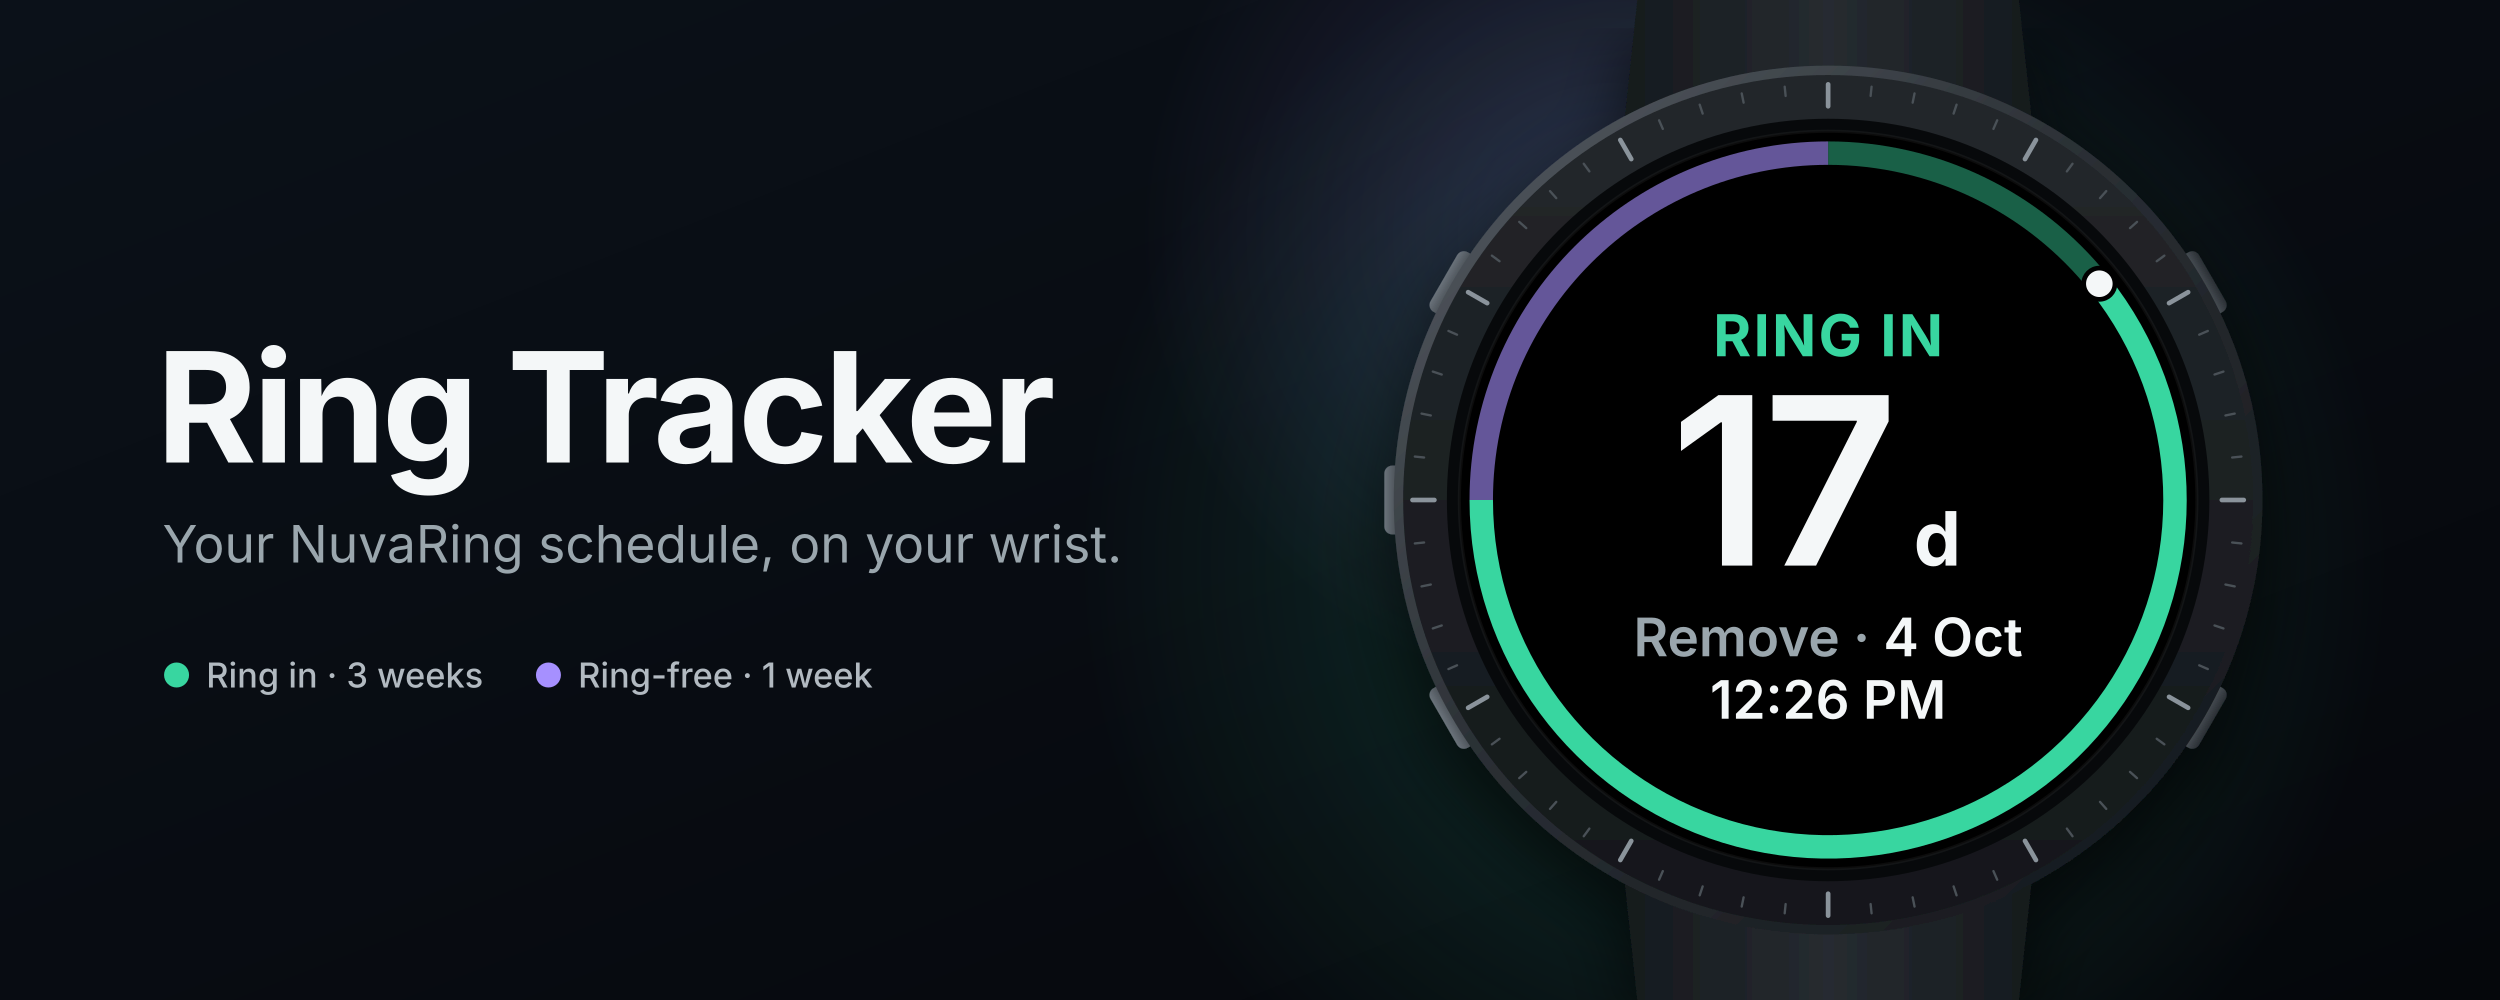
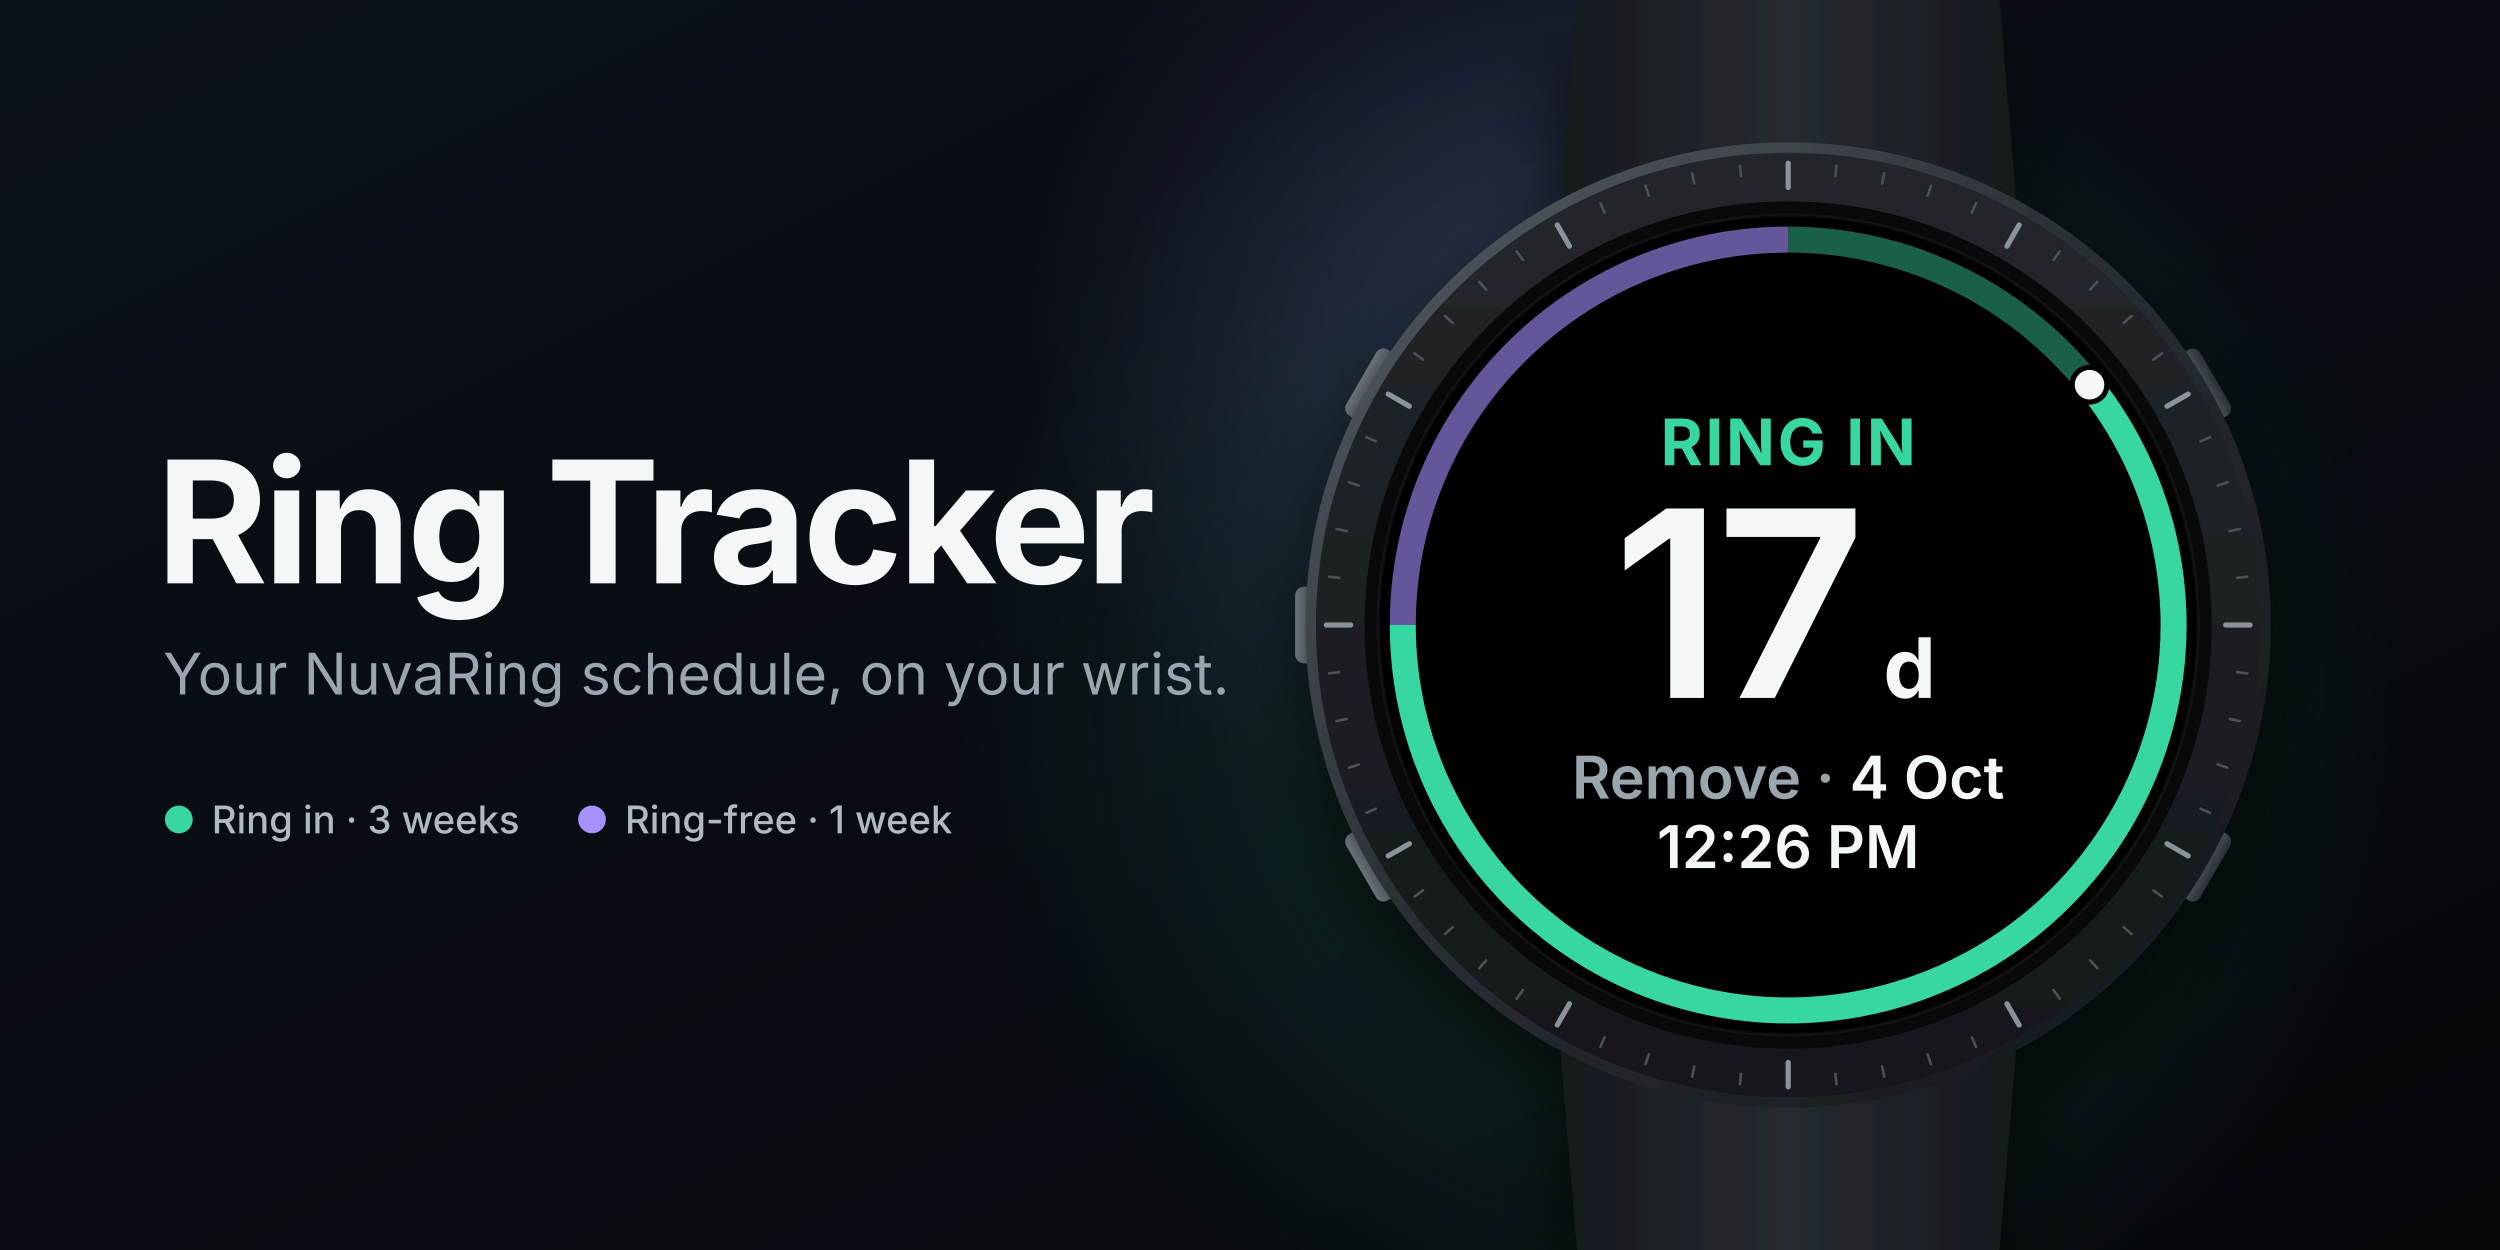
- <svg xmlns="http://www.w3.org/2000/svg" width="1600" height="640" viewBox="0 0 1600 640">
+ <svg xmlns="http://www.w3.org/2000/svg" width="1440" height="720" viewBox="0 0 1440 720">
  <defs>
    <linearGradient id="bg" x1="0" y1="0" x2="1" y2="1">
      <stop offset="0" stop-color="#0B1119" />
      <stop offset="1" stop-color="#05070B" />
    </linearGradient>
-     <radialGradient id="glowG" cx="1110" cy="360" r="420" gradientUnits="userSpaceOnUse">
+     <radialGradient id="glowG" cx="970" cy="400" r="420" gradientUnits="userSpaceOnUse">
      <stop offset="0" stop-color="#38D6A0" stop-opacity="0.22" />
      <stop offset="1" stop-color="#38D6A0" stop-opacity="0" />
    </radialGradient>
-     <radialGradient id="glowP" cx="1030" cy="150" r="300" gradientUnits="userSpaceOnUse">
+     <radialGradient id="glowP" cx="890" cy="190" r="300" gradientUnits="userSpaceOnUse">
      <stop offset="0" stop-color="#A690FF" stop-opacity="0.20" />
      <stop offset="1" stop-color="#A690FF" stop-opacity="0" />
    </radialGradient>
    <linearGradient id="case" x1="0" y1="0" x2="1" y2="1">
      <stop offset="0" stop-color="#5A6168" />
      <stop offset="0.45" stop-color="#2A2F34" />
      <stop offset="1" stop-color="#121518" />
    </linearGradient>
    <linearGradient id="bezel" x1="0" y1="0" x2="0" y2="1">
      <stop offset="0" stop-color="#23272B" />
      <stop offset="1" stop-color="#15181B" />
    </linearGradient>
    <linearGradient id="strap" x1="0" y1="0" x2="1" y2="0">
      <stop offset="0" stop-color="#15191D" />
      <stop offset="0.5" stop-color="#262B30" />
      <stop offset="1" stop-color="#15191D" />
    </linearGradient>
    <linearGradient id="btn" x1="0" y1="0" x2="1" y2="0">
      <stop offset="0" stop-color="#6A727A" />
      <stop offset="1" stop-color="#2A2F34" />
    </linearGradient>
    <filter id="shadow" x="-30%" y="-30%" width="160%" height="160%">
      <feDropShadow dx="0" dy="18" stdDeviation="22" flood-color="#000" flood-opacity="0.65" />
    </filter>
  </defs>
-   <rect width="1600" height="640" fill="url(#bg)" />
-   <rect width="1600" height="640" fill="url(#glowG)" />
-   <rect width="1600" height="640" fill="url(#glowP)" />
+   <rect width="1440" height="720" fill="url(#bg)" />
+   <rect width="1440" height="720" fill="url(#glowG)" />
+   <rect width="1440" height="720" fill="url(#glowP)" />
  <g font-family="Inter">
-     <text x="100" y="296" font-size="98" font-weight="700" letter-spacing="-2.5" fill="#F4F7F8">Ring Tracker</text>
-     <text x="104" y="360" font-size="33" font-weight="400" fill="#9AA6AD">Your NuvaRing schedule, on your wrist.</text>
+     <text x="90" y="336" font-size="98" font-weight="700" letter-spacing="-2.5" fill="#F4F7F8">Ring Tracker</text>
+     <text x="94" y="400" font-size="33" font-weight="400" fill="#9AA6AD">Your NuvaRing schedule, on your wrist.</text>
    <g font-size="22" font-weight="500" fill="#B2BAC1">
-       <circle cx="113" cy="432" r="8" fill="#38D6A0" />
-       <text x="132" y="440">Ring in · 3 weeks</text>
-       <circle cx="351" cy="432" r="8" fill="#A690FF" />
-       <text x="370" y="440">Ring-free · 1 week</text>
+       <circle cx="103" cy="472" r="8" fill="#38D6A0" />
+       <text x="122" y="480">Ring in · 3 weeks</text>
+       <circle cx="341" cy="472" r="8" fill="#A690FF" />
+       <text x="360" y="480">Ring-free · 1 week</text>
    </g>
  </g>
  <g filter="url(#shadow)">
-     <path d="M1050,-20 L1290,-20 L1305,120 L1035,120 Z" fill="url(#strap)" />
-     <path d="M1035,520 L1305,520 L1290,660 L1050,660 Z" fill="url(#strap)" />
-     <rect x="1401.0" y="160.0" width="16" height="44" rx="5" fill="url(#btn)" transform="rotate(-30.0 1409.0 182.0)" />
-     <rect x="1401.0" y="436.0" width="16" height="44" rx="5" fill="url(#btn)" transform="rotate(30.0 1409.0 458.0)" />
-     <rect x="923.0" y="160.0" width="16" height="44" rx="5" fill="url(#btn)" transform="rotate(30.0 931.0 182.0)" />
-     <rect x="886.0" y="298.0" width="16" height="44" rx="5" fill="url(#btn)" transform="rotate(0.0 894.0 320.0)" />
-     <rect x="923.0" y="436.0" width="16" height="44" rx="5" fill="url(#btn)" transform="rotate(-30.0 931.0 458.0)" />
-     <circle cx="1170" cy="320" r="278" fill="url(#case)" />
-     <circle cx="1170" cy="320" r="272" fill="url(#bezel)" />
+     <path d="M910,-20 L1150,-20 L1165,160 L895,160 Z" fill="url(#strap)" />
+     <path d="M895,560 L1165,560 L1150,740 L910,740 Z" fill="url(#strap)" />
+     <rect x="1261.0" y="200.0" width="16" height="44" rx="5" fill="url(#btn)" transform="rotate(-30.0 1269.0 222.0)" />
+     <rect x="1261.0" y="476.0" width="16" height="44" rx="5" fill="url(#btn)" transform="rotate(30.0 1269.0 498.0)" />
+     <rect x="783.0" y="200.0" width="16" height="44" rx="5" fill="url(#btn)" transform="rotate(30.0 791.0 222.0)" />
+     <rect x="746.0" y="338.0" width="16" height="44" rx="5" fill="url(#btn)" transform="rotate(0.0 754.0 360.0)" />
+     <rect x="783.0" y="476.0" width="16" height="44" rx="5" fill="url(#btn)" transform="rotate(-30.0 791.0 498.0)" />
+     <circle cx="1030" cy="360" r="278" fill="url(#case)" />
+     <circle cx="1030" cy="360" r="272" fill="url(#bezel)" />
  </g>
-   <line x1="1170.0" y1="54.0" x2="1170.0" y2="68.0" stroke="#8a939b" stroke-width="3" stroke-linecap="round" />
-   <line x1="1197.8" y1="55.5" x2="1197.2" y2="61.4" stroke="#4a5157" stroke-width="1.5" stroke-linecap="round" />
-   <line x1="1225.3" y1="59.8" x2="1224.1" y2="65.7" stroke="#4a5157" stroke-width="1.5" stroke-linecap="round" />
-   <line x1="1252.2" y1="67.0" x2="1250.3" y2="72.7" stroke="#4a5157" stroke-width="1.5" stroke-linecap="round" />
-   <line x1="1278.2" y1="77.0" x2="1275.8" y2="82.5" stroke="#4a5157" stroke-width="1.5" stroke-linecap="round" />
-   <line x1="1303.0" y1="89.6" x2="1296.0" y2="101.8" stroke="#8a939b" stroke-width="3" stroke-linecap="round" />
-   <line x1="1326.4" y1="104.8" x2="1322.8" y2="109.7" stroke="#4a5157" stroke-width="1.5" stroke-linecap="round" />
-   <line x1="1348.0" y1="122.3" x2="1344.0" y2="126.8" stroke="#4a5157" stroke-width="1.5" stroke-linecap="round" />
-   <line x1="1367.7" y1="142.0" x2="1363.2" y2="146.0" stroke="#4a5157" stroke-width="1.5" stroke-linecap="round" />
-   <line x1="1385.2" y1="163.6" x2="1380.3" y2="167.2" stroke="#4a5157" stroke-width="1.5" stroke-linecap="round" />
-   <line x1="1400.4" y1="187.0" x2="1388.2" y2="194.0" stroke="#8a939b" stroke-width="3" stroke-linecap="round" />
-   <line x1="1413.0" y1="211.8" x2="1407.5" y2="214.2" stroke="#4a5157" stroke-width="1.5" stroke-linecap="round" />
-   <line x1="1423.0" y1="237.8" x2="1417.3" y2="239.7" stroke="#4a5157" stroke-width="1.5" stroke-linecap="round" />
-   <line x1="1430.2" y1="264.7" x2="1424.3" y2="265.9" stroke="#4a5157" stroke-width="1.5" stroke-linecap="round" />
-   <line x1="1434.5" y1="292.2" x2="1428.6" y2="292.8" stroke="#4a5157" stroke-width="1.5" stroke-linecap="round" />
-   <line x1="1436.0" y1="320.0" x2="1422.0" y2="320.0" stroke="#8a939b" stroke-width="3" stroke-linecap="round" />
-   <line x1="1434.5" y1="347.8" x2="1428.6" y2="347.2" stroke="#4a5157" stroke-width="1.5" stroke-linecap="round" />
-   <line x1="1430.2" y1="375.3" x2="1424.3" y2="374.1" stroke="#4a5157" stroke-width="1.5" stroke-linecap="round" />
-   <line x1="1423.0" y1="402.2" x2="1417.3" y2="400.3" stroke="#4a5157" stroke-width="1.5" stroke-linecap="round" />
-   <line x1="1413.0" y1="428.2" x2="1407.5" y2="425.8" stroke="#4a5157" stroke-width="1.5" stroke-linecap="round" />
-   <line x1="1400.4" y1="453.0" x2="1388.2" y2="446.0" stroke="#8a939b" stroke-width="3" stroke-linecap="round" />
-   <line x1="1385.2" y1="476.4" x2="1380.3" y2="472.8" stroke="#4a5157" stroke-width="1.5" stroke-linecap="round" />
-   <line x1="1367.7" y1="498.0" x2="1363.2" y2="494.0" stroke="#4a5157" stroke-width="1.5" stroke-linecap="round" />
-   <line x1="1348.0" y1="517.7" x2="1344.0" y2="513.2" stroke="#4a5157" stroke-width="1.5" stroke-linecap="round" />
-   <line x1="1326.4" y1="535.2" x2="1322.8" y2="530.3" stroke="#4a5157" stroke-width="1.5" stroke-linecap="round" />
-   <line x1="1303.0" y1="550.4" x2="1296.0" y2="538.2" stroke="#8a939b" stroke-width="3" stroke-linecap="round" />
-   <line x1="1278.2" y1="563.0" x2="1275.8" y2="557.5" stroke="#4a5157" stroke-width="1.5" stroke-linecap="round" />
-   <line x1="1252.2" y1="573.0" x2="1250.3" y2="567.3" stroke="#4a5157" stroke-width="1.5" stroke-linecap="round" />
-   <line x1="1225.3" y1="580.2" x2="1224.1" y2="574.3" stroke="#4a5157" stroke-width="1.5" stroke-linecap="round" />
-   <line x1="1197.8" y1="584.5" x2="1197.2" y2="578.6" stroke="#4a5157" stroke-width="1.5" stroke-linecap="round" />
-   <line x1="1170.0" y1="586.0" x2="1170.0" y2="572.0" stroke="#8a939b" stroke-width="3" stroke-linecap="round" />
-   <line x1="1142.2" y1="584.5" x2="1142.8" y2="578.6" stroke="#4a5157" stroke-width="1.5" stroke-linecap="round" />
-   <line x1="1114.7" y1="580.2" x2="1115.9" y2="574.3" stroke="#4a5157" stroke-width="1.5" stroke-linecap="round" />
-   <line x1="1087.8" y1="573.0" x2="1089.7" y2="567.3" stroke="#4a5157" stroke-width="1.5" stroke-linecap="round" />
-   <line x1="1061.8" y1="563.0" x2="1064.2" y2="557.5" stroke="#4a5157" stroke-width="1.5" stroke-linecap="round" />
-   <line x1="1037.0" y1="550.4" x2="1044.0" y2="538.2" stroke="#8a939b" stroke-width="3" stroke-linecap="round" />
-   <line x1="1013.6" y1="535.2" x2="1017.2" y2="530.3" stroke="#4a5157" stroke-width="1.5" stroke-linecap="round" />
-   <line x1="992.0" y1="517.7" x2="996.0" y2="513.2" stroke="#4a5157" stroke-width="1.5" stroke-linecap="round" />
-   <line x1="972.3" y1="498.0" x2="976.8" y2="494.0" stroke="#4a5157" stroke-width="1.5" stroke-linecap="round" />
-   <line x1="954.8" y1="476.4" x2="959.7" y2="472.8" stroke="#4a5157" stroke-width="1.5" stroke-linecap="round" />
-   <line x1="939.6" y1="453.0" x2="951.8" y2="446.0" stroke="#8a939b" stroke-width="3" stroke-linecap="round" />
-   <line x1="927.0" y1="428.2" x2="932.5" y2="425.8" stroke="#4a5157" stroke-width="1.5" stroke-linecap="round" />
-   <line x1="917.0" y1="402.2" x2="922.7" y2="400.3" stroke="#4a5157" stroke-width="1.5" stroke-linecap="round" />
-   <line x1="909.8" y1="375.3" x2="915.7" y2="374.1" stroke="#4a5157" stroke-width="1.5" stroke-linecap="round" />
-   <line x1="905.5" y1="347.8" x2="911.4" y2="347.2" stroke="#4a5157" stroke-width="1.5" stroke-linecap="round" />
-   <line x1="904.0" y1="320.0" x2="918.0" y2="320.0" stroke="#8a939b" stroke-width="3" stroke-linecap="round" />
-   <line x1="905.5" y1="292.2" x2="911.4" y2="292.8" stroke="#4a5157" stroke-width="1.5" stroke-linecap="round" />
-   <line x1="909.8" y1="264.7" x2="915.7" y2="265.9" stroke="#4a5157" stroke-width="1.5" stroke-linecap="round" />
-   <line x1="917.0" y1="237.8" x2="922.7" y2="239.7" stroke="#4a5157" stroke-width="1.5" stroke-linecap="round" />
-   <line x1="927.0" y1="211.8" x2="932.5" y2="214.2" stroke="#4a5157" stroke-width="1.5" stroke-linecap="round" />
-   <line x1="939.6" y1="187.0" x2="951.8" y2="194.0" stroke="#8a939b" stroke-width="3" stroke-linecap="round" />
-   <line x1="954.8" y1="163.6" x2="959.7" y2="167.2" stroke="#4a5157" stroke-width="1.5" stroke-linecap="round" />
-   <line x1="972.3" y1="142.0" x2="976.8" y2="146.0" stroke="#4a5157" stroke-width="1.5" stroke-linecap="round" />
-   <line x1="992.0" y1="122.3" x2="996.0" y2="126.8" stroke="#4a5157" stroke-width="1.5" stroke-linecap="round" />
-   <line x1="1013.6" y1="104.8" x2="1017.2" y2="109.7" stroke="#4a5157" stroke-width="1.5" stroke-linecap="round" />
-   <line x1="1037.0" y1="89.6" x2="1044.0" y2="101.8" stroke="#8a939b" stroke-width="3" stroke-linecap="round" />
-   <line x1="1061.8" y1="77.0" x2="1064.2" y2="82.5" stroke="#4a5157" stroke-width="1.5" stroke-linecap="round" />
-   <line x1="1087.8" y1="67.0" x2="1089.7" y2="72.7" stroke="#4a5157" stroke-width="1.5" stroke-linecap="round" />
-   <line x1="1114.7" y1="59.8" x2="1115.9" y2="65.7" stroke="#4a5157" stroke-width="1.5" stroke-linecap="round" />
-   <line x1="1142.2" y1="55.5" x2="1142.8" y2="61.4" stroke="#4a5157" stroke-width="1.5" stroke-linecap="round" />
-   <circle cx="1170" cy="320" r="244" fill="#07090B" />
-   <circle cx="1170" cy="320" r="236" fill="#000" />
+   <line x1="1030.0" y1="94.0" x2="1030.0" y2="108.0" stroke="#8a939b" stroke-width="3" stroke-linecap="round" />
+   <line x1="1057.8" y1="95.5" x2="1057.2" y2="101.4" stroke="#4a5157" stroke-width="1.5" stroke-linecap="round" />
+   <line x1="1085.3" y1="99.8" x2="1084.1" y2="105.7" stroke="#4a5157" stroke-width="1.5" stroke-linecap="round" />
+   <line x1="1112.2" y1="107.0" x2="1110.3" y2="112.7" stroke="#4a5157" stroke-width="1.5" stroke-linecap="round" />
+   <line x1="1138.2" y1="117.0" x2="1135.8" y2="122.5" stroke="#4a5157" stroke-width="1.5" stroke-linecap="round" />
+   <line x1="1163.0" y1="129.6" x2="1156.0" y2="141.8" stroke="#8a939b" stroke-width="3" stroke-linecap="round" />
+   <line x1="1186.4" y1="144.8" x2="1182.8" y2="149.7" stroke="#4a5157" stroke-width="1.5" stroke-linecap="round" />
+   <line x1="1208.0" y1="162.3" x2="1204.0" y2="166.8" stroke="#4a5157" stroke-width="1.5" stroke-linecap="round" />
+   <line x1="1227.7" y1="182.0" x2="1223.2" y2="186.0" stroke="#4a5157" stroke-width="1.5" stroke-linecap="round" />
+   <line x1="1245.2" y1="203.6" x2="1240.3" y2="207.2" stroke="#4a5157" stroke-width="1.5" stroke-linecap="round" />
+   <line x1="1260.4" y1="227.0" x2="1248.2" y2="234.0" stroke="#8a939b" stroke-width="3" stroke-linecap="round" />
+   <line x1="1273.0" y1="251.8" x2="1267.5" y2="254.2" stroke="#4a5157" stroke-width="1.5" stroke-linecap="round" />
+   <line x1="1283.0" y1="277.8" x2="1277.3" y2="279.7" stroke="#4a5157" stroke-width="1.5" stroke-linecap="round" />
+   <line x1="1290.2" y1="304.7" x2="1284.3" y2="305.9" stroke="#4a5157" stroke-width="1.5" stroke-linecap="round" />
+   <line x1="1294.5" y1="332.2" x2="1288.6" y2="332.8" stroke="#4a5157" stroke-width="1.5" stroke-linecap="round" />
+   <line x1="1296.0" y1="360.0" x2="1282.0" y2="360.0" stroke="#8a939b" stroke-width="3" stroke-linecap="round" />
+   <line x1="1294.5" y1="387.8" x2="1288.6" y2="387.2" stroke="#4a5157" stroke-width="1.5" stroke-linecap="round" />
+   <line x1="1290.2" y1="415.3" x2="1284.3" y2="414.1" stroke="#4a5157" stroke-width="1.5" stroke-linecap="round" />
+   <line x1="1283.0" y1="442.2" x2="1277.3" y2="440.3" stroke="#4a5157" stroke-width="1.5" stroke-linecap="round" />
+   <line x1="1273.0" y1="468.2" x2="1267.5" y2="465.8" stroke="#4a5157" stroke-width="1.5" stroke-linecap="round" />
+   <line x1="1260.4" y1="493.0" x2="1248.2" y2="486.0" stroke="#8a939b" stroke-width="3" stroke-linecap="round" />
+   <line x1="1245.2" y1="516.4" x2="1240.3" y2="512.8" stroke="#4a5157" stroke-width="1.5" stroke-linecap="round" />
+   <line x1="1227.7" y1="538.0" x2="1223.2" y2="534.0" stroke="#4a5157" stroke-width="1.5" stroke-linecap="round" />
+   <line x1="1208.0" y1="557.7" x2="1204.0" y2="553.2" stroke="#4a5157" stroke-width="1.5" stroke-linecap="round" />
+   <line x1="1186.4" y1="575.2" x2="1182.8" y2="570.3" stroke="#4a5157" stroke-width="1.5" stroke-linecap="round" />
+   <line x1="1163.0" y1="590.4" x2="1156.0" y2="578.2" stroke="#8a939b" stroke-width="3" stroke-linecap="round" />
+   <line x1="1138.2" y1="603.0" x2="1135.8" y2="597.5" stroke="#4a5157" stroke-width="1.5" stroke-linecap="round" />
+   <line x1="1112.2" y1="613.0" x2="1110.3" y2="607.3" stroke="#4a5157" stroke-width="1.5" stroke-linecap="round" />
+   <line x1="1085.3" y1="620.2" x2="1084.1" y2="614.3" stroke="#4a5157" stroke-width="1.5" stroke-linecap="round" />
+   <line x1="1057.8" y1="624.5" x2="1057.2" y2="618.6" stroke="#4a5157" stroke-width="1.5" stroke-linecap="round" />
+   <line x1="1030.0" y1="626.0" x2="1030.0" y2="612.0" stroke="#8a939b" stroke-width="3" stroke-linecap="round" />
+   <line x1="1002.2" y1="624.5" x2="1002.8" y2="618.6" stroke="#4a5157" stroke-width="1.5" stroke-linecap="round" />
+   <line x1="974.7" y1="620.2" x2="975.9" y2="614.3" stroke="#4a5157" stroke-width="1.5" stroke-linecap="round" />
+   <line x1="947.8" y1="613.0" x2="949.7" y2="607.3" stroke="#4a5157" stroke-width="1.5" stroke-linecap="round" />
+   <line x1="921.8" y1="603.0" x2="924.2" y2="597.5" stroke="#4a5157" stroke-width="1.5" stroke-linecap="round" />
+   <line x1="897.0" y1="590.4" x2="904.0" y2="578.2" stroke="#8a939b" stroke-width="3" stroke-linecap="round" />
+   <line x1="873.6" y1="575.2" x2="877.2" y2="570.3" stroke="#4a5157" stroke-width="1.5" stroke-linecap="round" />
+   <line x1="852.0" y1="557.7" x2="856.0" y2="553.2" stroke="#4a5157" stroke-width="1.5" stroke-linecap="round" />
+   <line x1="832.3" y1="538.0" x2="836.8" y2="534.0" stroke="#4a5157" stroke-width="1.5" stroke-linecap="round" />
+   <line x1="814.8" y1="516.4" x2="819.7" y2="512.8" stroke="#4a5157" stroke-width="1.5" stroke-linecap="round" />
+   <line x1="799.6" y1="493.0" x2="811.8" y2="486.0" stroke="#8a939b" stroke-width="3" stroke-linecap="round" />
+   <line x1="787.0" y1="468.2" x2="792.5" y2="465.8" stroke="#4a5157" stroke-width="1.5" stroke-linecap="round" />
+   <line x1="777.0" y1="442.2" x2="782.7" y2="440.3" stroke="#4a5157" stroke-width="1.5" stroke-linecap="round" />
+   <line x1="769.8" y1="415.3" x2="775.7" y2="414.1" stroke="#4a5157" stroke-width="1.5" stroke-linecap="round" />
+   <line x1="765.5" y1="387.8" x2="771.4" y2="387.2" stroke="#4a5157" stroke-width="1.5" stroke-linecap="round" />
+   <line x1="764.0" y1="360.0" x2="778.0" y2="360.0" stroke="#8a939b" stroke-width="3" stroke-linecap="round" />
+   <line x1="765.5" y1="332.2" x2="771.4" y2="332.8" stroke="#4a5157" stroke-width="1.5" stroke-linecap="round" />
+   <line x1="769.8" y1="304.7" x2="775.7" y2="305.9" stroke="#4a5157" stroke-width="1.5" stroke-linecap="round" />
+   <line x1="777.0" y1="277.8" x2="782.7" y2="279.7" stroke="#4a5157" stroke-width="1.5" stroke-linecap="round" />
+   <line x1="787.0" y1="251.8" x2="792.5" y2="254.2" stroke="#4a5157" stroke-width="1.5" stroke-linecap="round" />
+   <line x1="799.6" y1="227.0" x2="811.8" y2="234.0" stroke="#8a939b" stroke-width="3" stroke-linecap="round" />
+   <line x1="814.8" y1="203.6" x2="819.7" y2="207.2" stroke="#4a5157" stroke-width="1.5" stroke-linecap="round" />
+   <line x1="832.3" y1="182.0" x2="836.8" y2="186.0" stroke="#4a5157" stroke-width="1.5" stroke-linecap="round" />
+   <line x1="852.0" y1="162.3" x2="856.0" y2="166.8" stroke="#4a5157" stroke-width="1.5" stroke-linecap="round" />
+   <line x1="873.6" y1="144.8" x2="877.2" y2="149.7" stroke="#4a5157" stroke-width="1.5" stroke-linecap="round" />
+   <line x1="897.0" y1="129.6" x2="904.0" y2="141.8" stroke="#8a939b" stroke-width="3" stroke-linecap="round" />
+   <line x1="921.8" y1="117.0" x2="924.2" y2="122.5" stroke="#4a5157" stroke-width="1.5" stroke-linecap="round" />
+   <line x1="947.8" y1="107.0" x2="949.7" y2="112.7" stroke="#4a5157" stroke-width="1.5" stroke-linecap="round" />
+   <line x1="974.7" y1="99.8" x2="975.9" y2="105.7" stroke="#4a5157" stroke-width="1.5" stroke-linecap="round" />
+   <line x1="1002.2" y1="95.5" x2="1002.8" y2="101.4" stroke="#4a5157" stroke-width="1.5" stroke-linecap="round" />
+   <circle cx="1030" cy="360" r="244" fill="#07090B" />
+   <circle cx="1030" cy="360" r="236" fill="#000" />
  <g fill="none" stroke-width="15">
-     <path d="M1170.00,98.00 A222,222 0 0 1 1343.57,181.59" stroke="#196047" />
-     <path d="M1343.57,181.59 A222,222 0 1 1 948.00,320.00" stroke="#38D6A0" />
-     <path d="M948.00,320.00 A222,222 0 0 1 1170.00,98.00" stroke="#645699" />
+     <path d="M1030.00,138.00 A222,222 0 0 1 1203.57,221.59" stroke="#196047" />
+     <path d="M1203.57,221.59 A222,222 0 1 1 808.00,360.00" stroke="#38D6A0" />
+     <path d="M808.00,360.00 A222,222 0 0 1 1030.00,138.00" stroke="#645699" />
  </g>
-   <circle cx="1343.57" cy="181.59" r="10" fill="#F4F7F8" stroke="#000" stroke-width="3" />
+   <circle cx="1203.57" cy="221.59" r="10" fill="#F4F7F8" stroke="#000" stroke-width="3" />
  <g font-family="Inter" text-anchor="middle">
-     <text x="1170" y="228" font-size="37" font-weight="700" letter-spacing="1.5" fill="#38D6A0">RING IN</text>
-     <text x="1162" y="362" font-size="150" font-weight="600" letter-spacing="-4" fill="#F4F7F8">17<tspan dx="10" font-size="48" font-weight="700">d</tspan>
+     <text x="1030" y="268" font-size="37" font-weight="700" letter-spacing="1.5" fill="#38D6A0">RING IN</text>
+     <text x="1022" y="402" font-size="150" font-weight="600" letter-spacing="-4" fill="#F4F7F8">17<tspan dx="10" font-size="48" font-weight="700">d</tspan>
    </text>
-     <text x="1170" y="420" font-size="34" font-weight="600" fill="#9AA6AD">Remove · <tspan fill="#F4F7F8">4 Oct</tspan>
+     <text x="1030" y="460" font-size="34" font-weight="600" fill="#9AA6AD">Remove · <tspan fill="#F4F7F8">4 Oct</tspan>
    </text>
-     <text x="1170" y="460" font-size="34" font-weight="600" fill="#F4F7F8">12:26 PM</text>
+     <text x="1030" y="500" font-size="34" font-weight="600" fill="#F4F7F8">12:26 PM</text>
  </g>
-   <circle cx="1170" cy="320" r="236" fill="none" stroke="#fff" stroke-opacity="0.05" stroke-width="2" />
+   <circle cx="1030" cy="360" r="236" fill="none" stroke="#fff" stroke-opacity="0.05" stroke-width="2" />
</svg>
